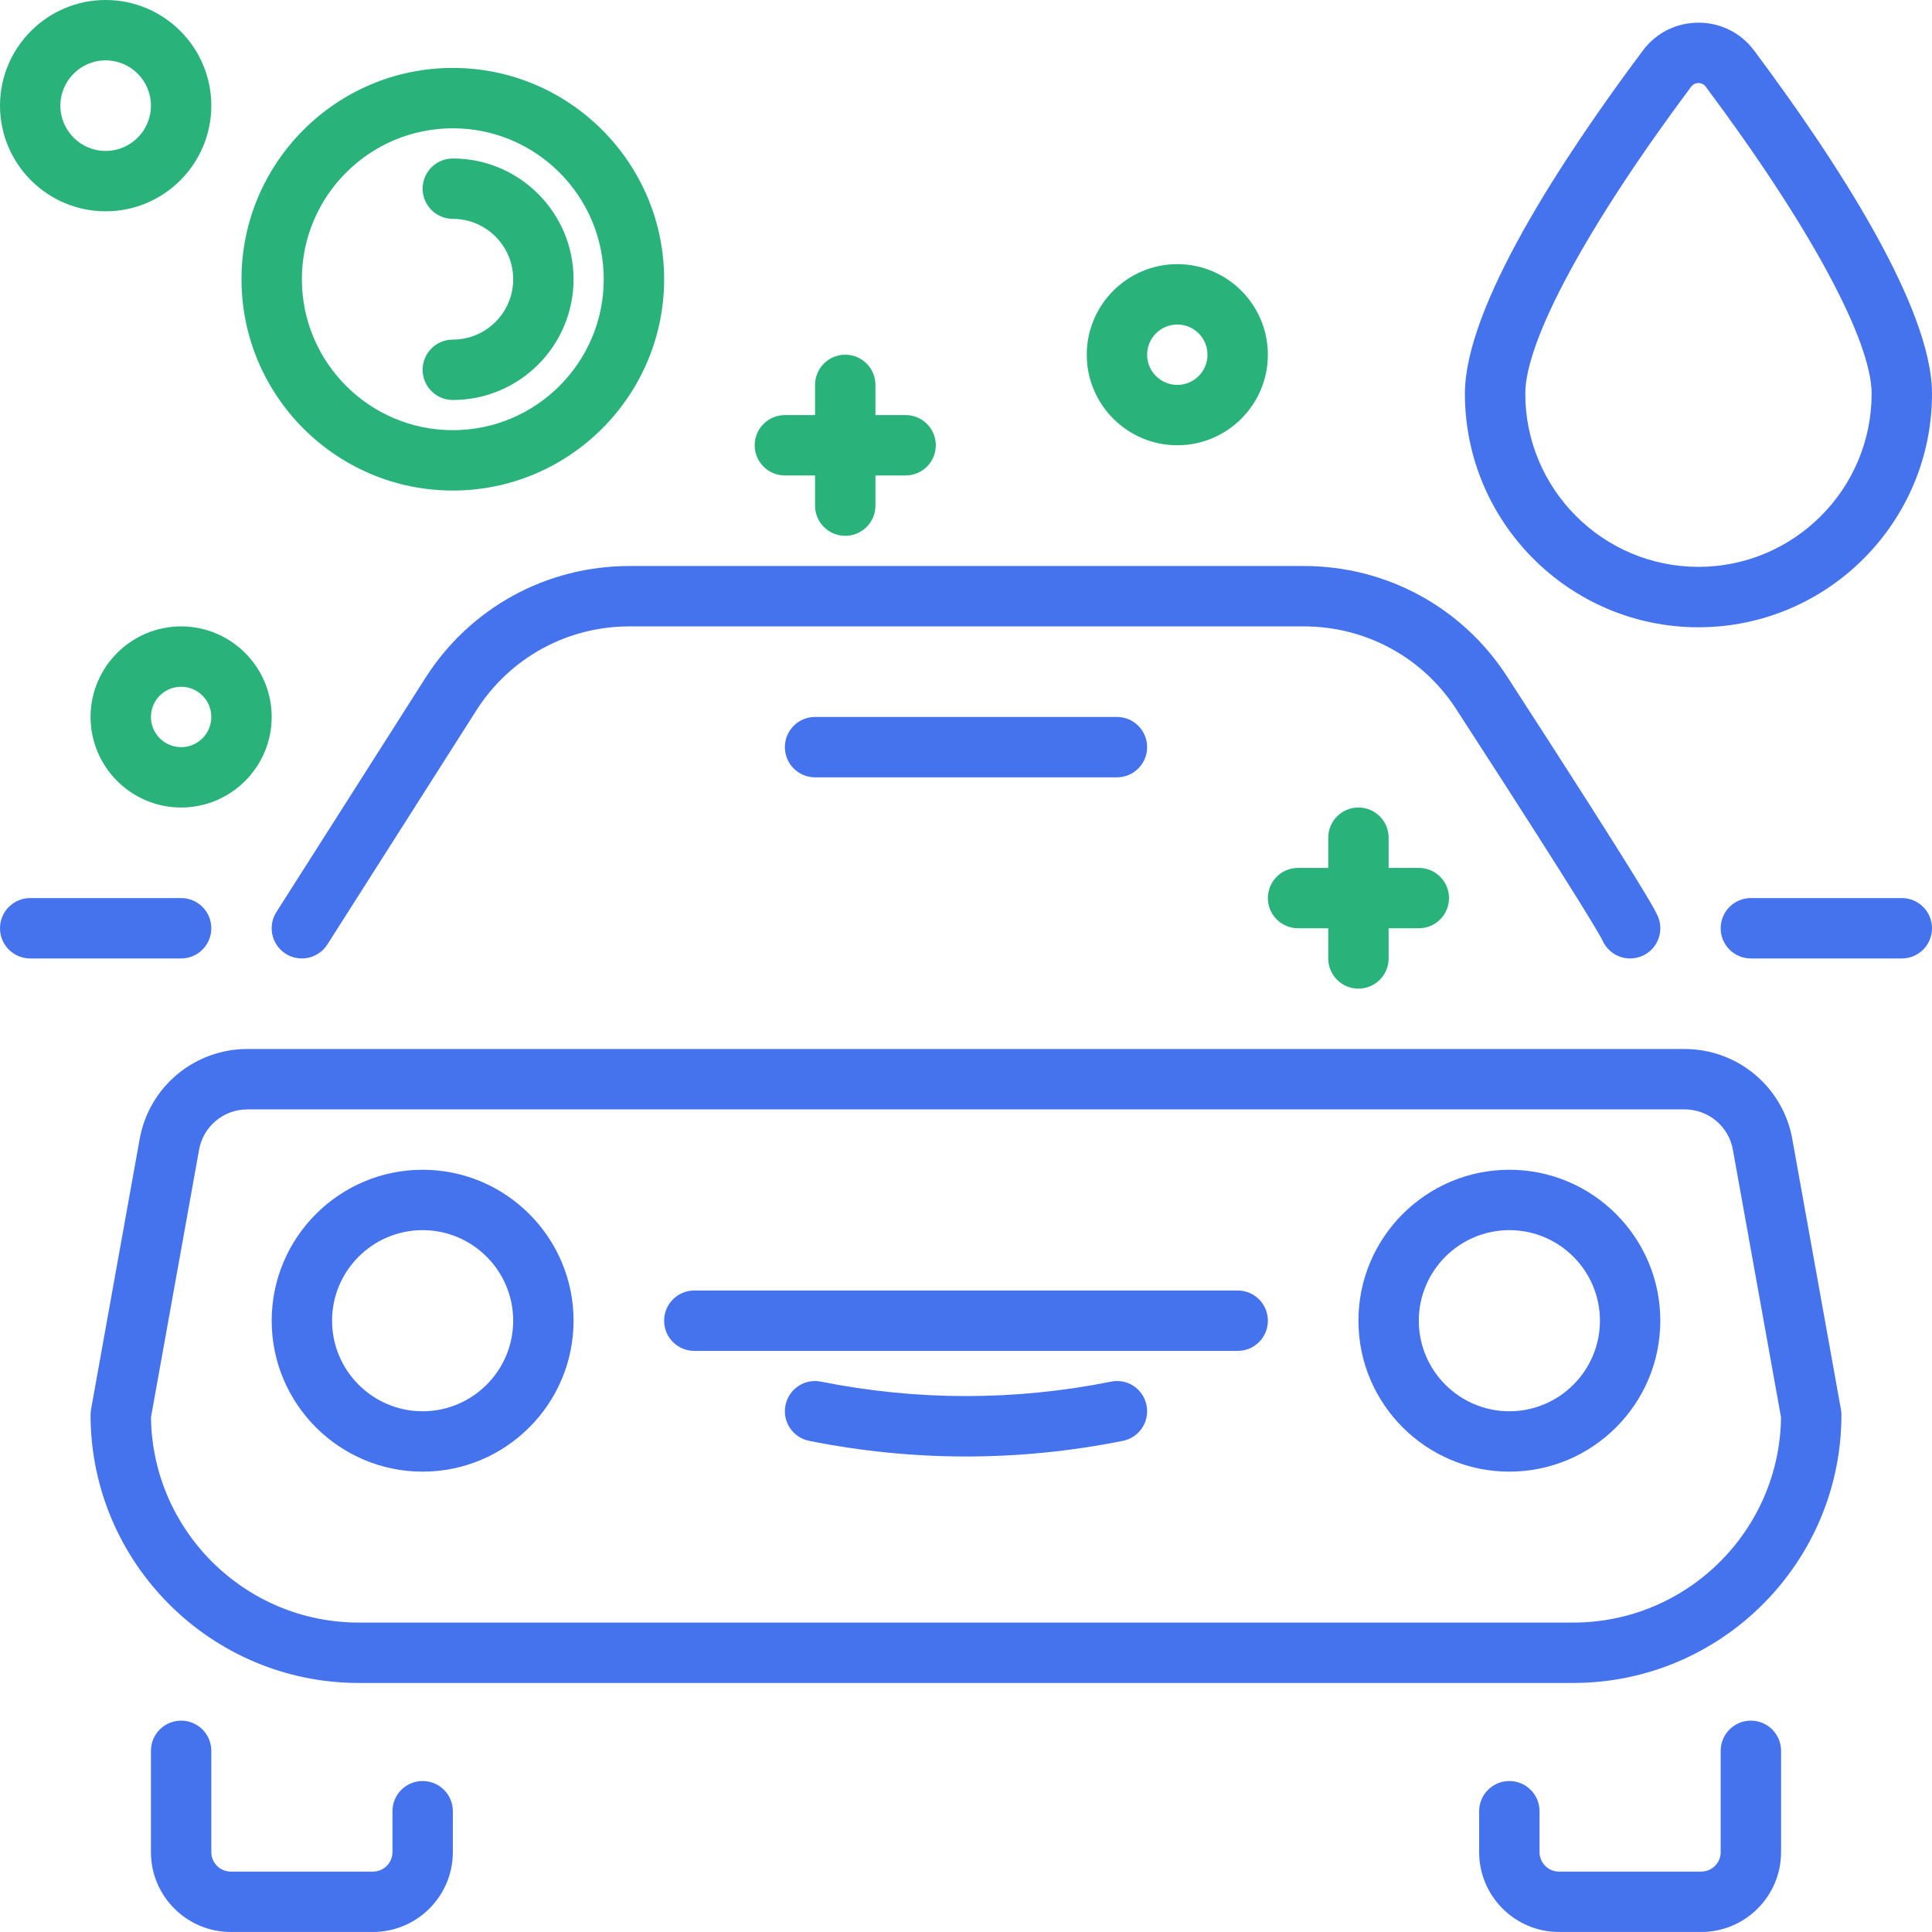
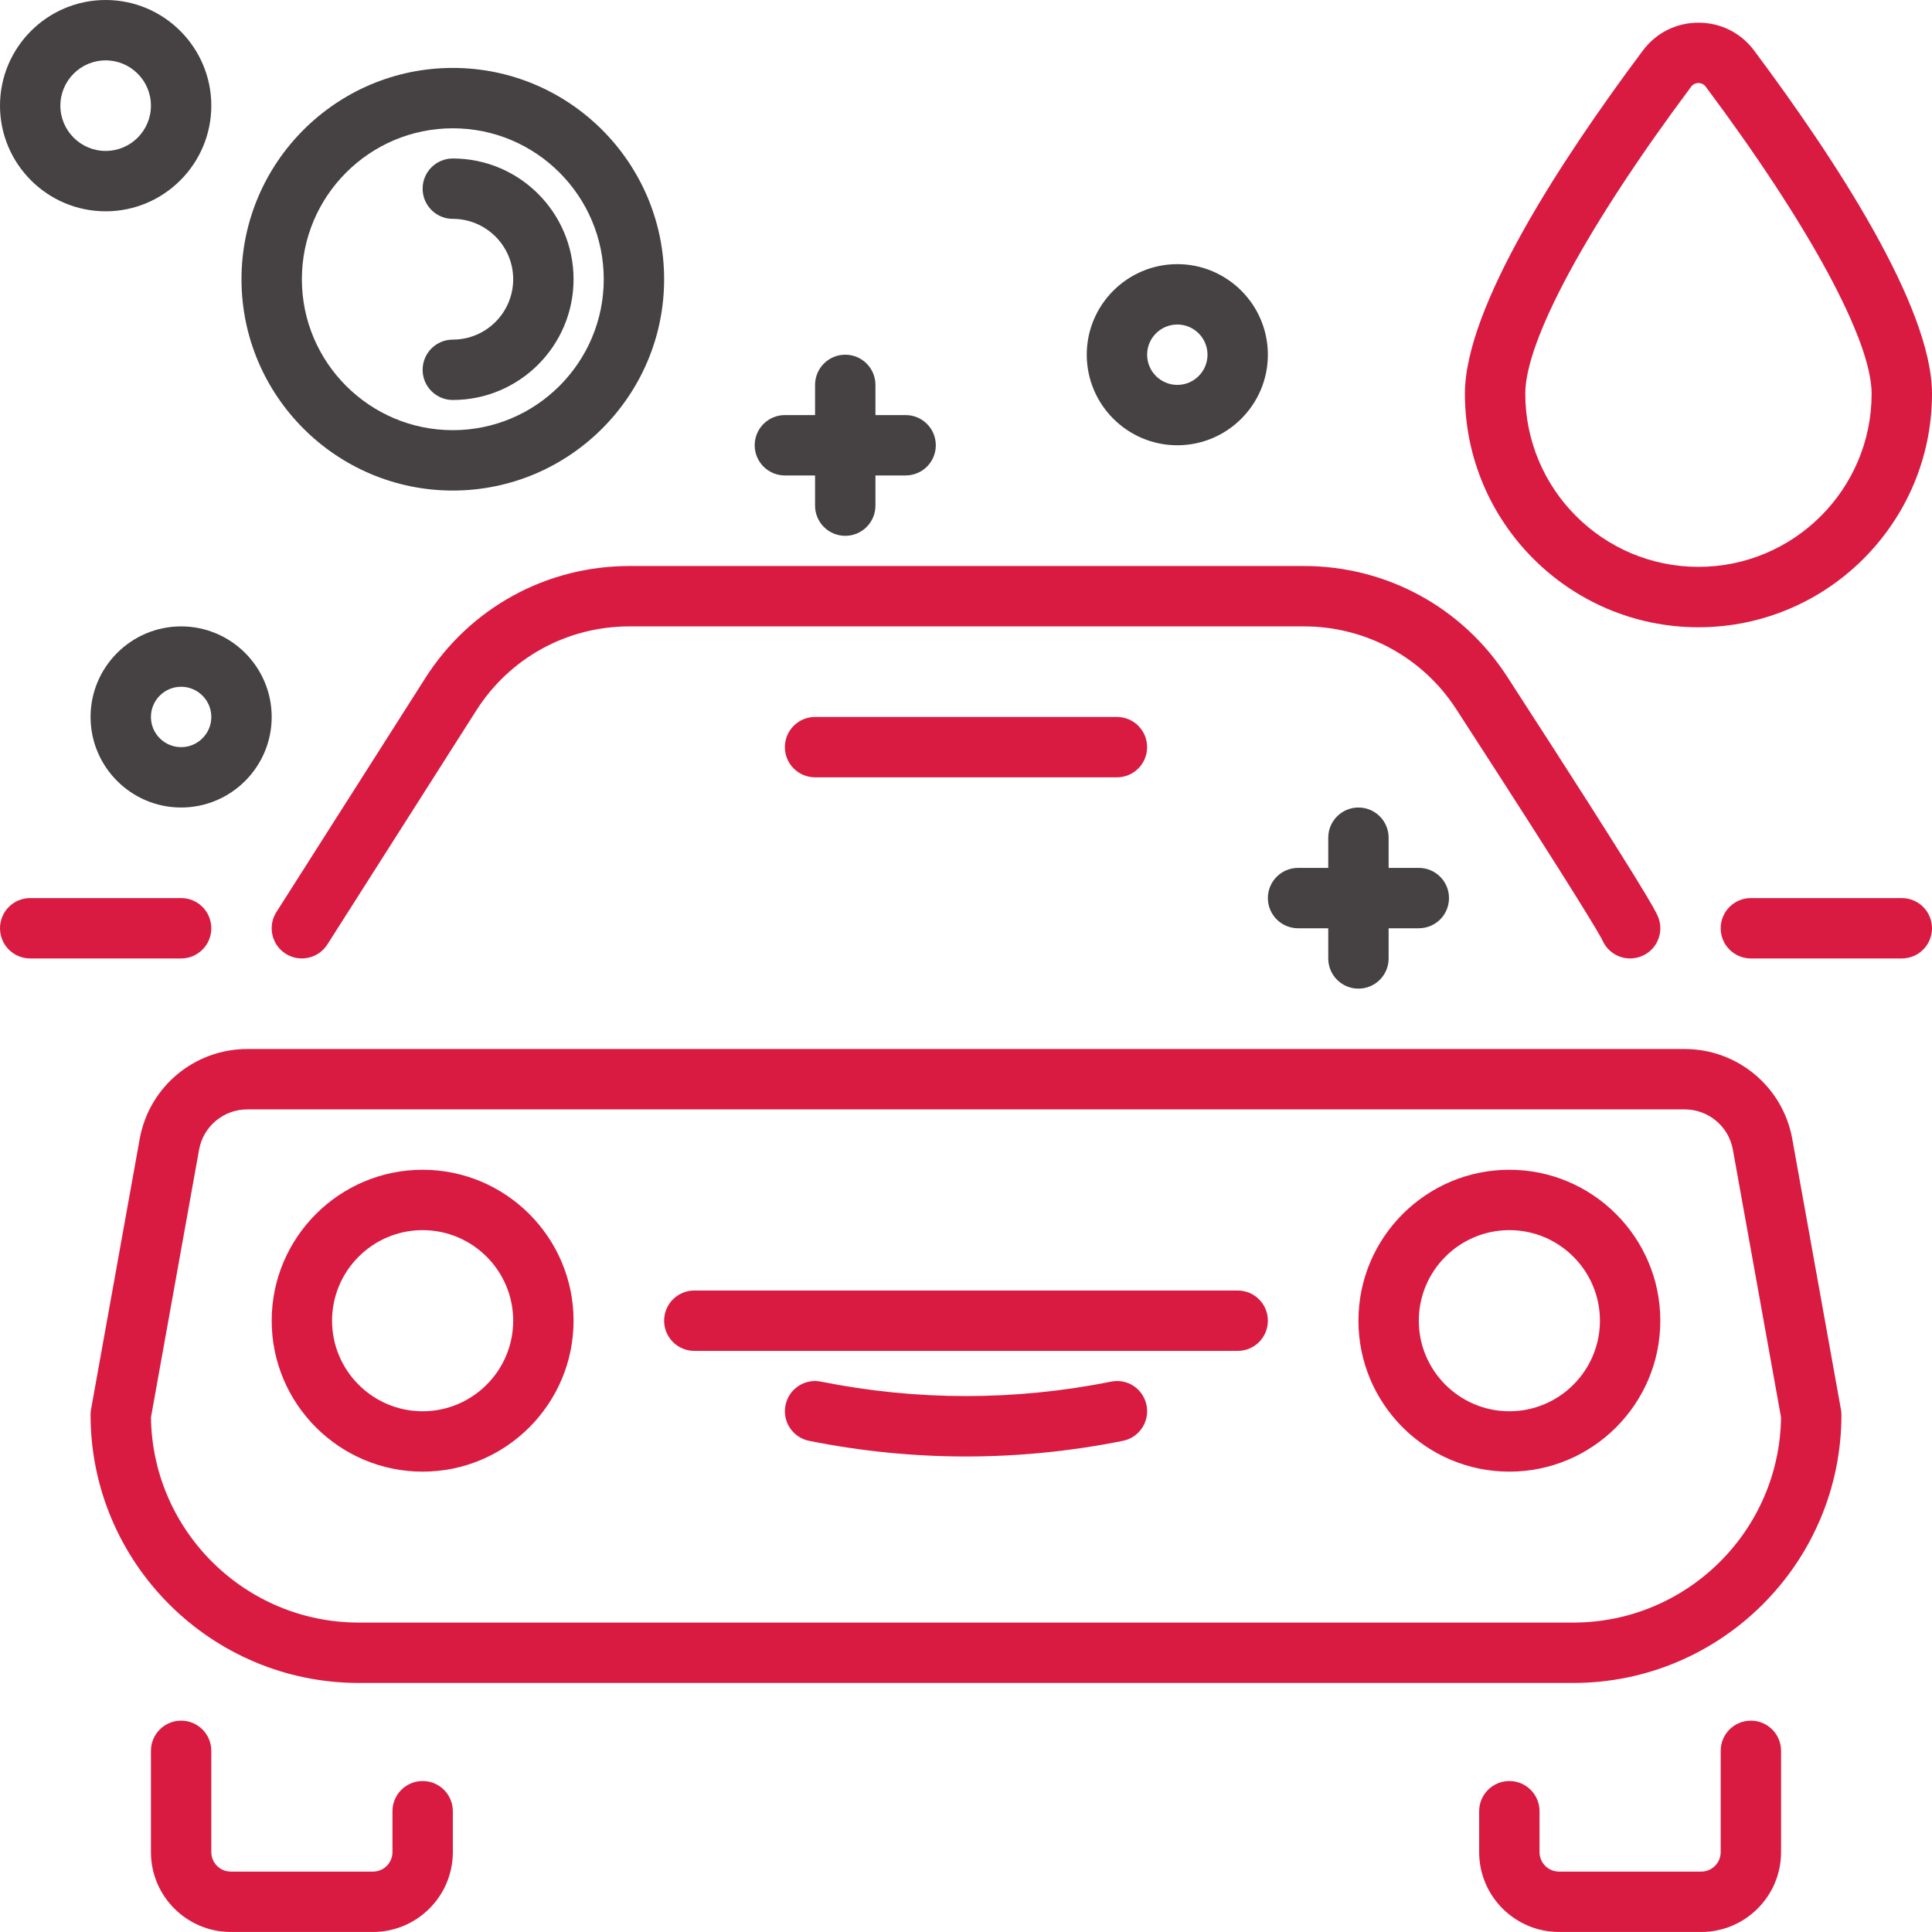
<svg xmlns="http://www.w3.org/2000/svg" version="1.1" id="Слой_1" x="0px" y="0px" width="64px" height="64px" viewBox="0 0 64 64" enable-background="new 0 0 64 64" xml:space="preserve">
  <g>
-     <path fill="#4572ED" d="M14,48.75c-2.757,0-5-2.243-5-5s2.243-5,5-5s5,2.243,5,5S16.757,48.75,14,48.75z M14,40.75   c-1.654,0-3,1.346-3,3s1.346,3,3,3s3-1.346,3-3S15.654,40.75,14,40.75z" />
+     <path fill="#d91b42" d="M14,48.75c-2.757,0-5-2.243-5-5s2.243-5,5-5s5,2.243,5,5S16.757,48.75,14,48.75z M14,40.75   c-1.654,0-3,1.346-3,3s1.346,3,3,3s3-1.346,3-3S15.654,40.75,14,40.75z" />
  </g>
  <g>
-     <path fill="#2AB27B" d="M3.5,7C1.57,7,0,5.43,0,3.5S1.57,0,3.5,0S7,1.571,7,3.5S5.43,7,3.5,7z M3.5,2C2.673,2,2,2.673,2,3.5   S2.673,5,3.5,5S5,4.328,5,3.5S4.327,2,3.5,2z" />
+     <path fill="#464243" d="M3.5,7C1.57,7,0,5.43,0,3.5S1.57,0,3.5,0S7,1.571,7,3.5S5.43,7,3.5,7z M3.5,2C2.673,2,2,2.673,2,3.5   S2.673,5,3.5,5S5,4.328,5,3.5S4.327,2,3.5,2z" />
  </g>
  <g>
-     <path fill="#2AB27B" d="M15,16.25c-3.859,0-7-3.14-7-7s3.141-7,7-7s7,3.14,7,7S18.859,16.25,15,16.25z M15,4.25   c-2.757,0-5,2.243-5,5s2.243,5,5,5s5-2.243,5-5S17.757,4.25,15,4.25z" />
+     <path fill="#464243" d="M15,16.25c-3.859,0-7-3.14-7-7s3.141-7,7-7s7,3.14,7,7S18.859,16.25,15,16.25z M15,4.25   c-2.757,0-5,2.243-5,5s2.243,5,5,5s5-2.243,5-5S17.757,4.25,15,4.25z" />
  </g>
  <g>
-     <path fill="#2AB27B" d="M15,13.25c-0.553,0-1-0.448-1-1s0.447-1,1-1c1.103,0,2-0.897,2-2s-0.897-2-2-2c-0.553,0-1-0.448-1-1   s0.447-1,1-1c2.206,0,4,1.794,4,4S17.206,13.25,15,13.25z" />
+     <path fill="#464243" d="M15,13.25c-0.553,0-1-0.448-1-1s0.447-1,1-1c1.103,0,2-0.897,2-2s-0.897-2-2-2c-0.553,0-1-0.448-1-1   s0.447-1,1-1c2.206,0,4,1.794,4,4S17.206,13.25,15,13.25z" />
  </g>
  <g>
-     <path fill="#2AB27B" d="M6,22.75c0.552,0,1,0.448,1,1s-0.448,1-1,1s-1-0.448-1-1S5.448,22.75,6,22.75 M6,20.75   c-1.654,0-3,1.346-3,3s1.346,3,3,3s3-1.346,3-3S7.654,20.75,6,20.75L6,20.75z" />
+     <path fill="#464243" d="M6,22.75c0.552,0,1,0.448,1,1s-0.448,1-1,1s-1-0.448-1-1S5.448,22.75,6,22.75 M6,20.75   c-1.654,0-3,1.346-3,3s1.346,3,3,3s3-1.346,3-3S7.654,20.75,6,20.75L6,20.75z" />
  </g>
  <g>
-     <path fill="#2AB27B" d="M39,10.75c0.552,0,1,0.448,1,1c0,0.552-0.448,1-1,1s-1-0.448-1-1C38,11.198,38.448,10.75,39,10.75 M39,8.75   c-1.654,0-3,1.346-3,3s1.346,3,3,3s3-1.346,3-3S40.654,8.75,39,8.75L39,8.75z" />
+     <path fill="#464243" d="M39,10.75c0.552,0,1,0.448,1,1c0,0.552-0.448,1-1,1s-1-0.448-1-1C38,11.198,38.448,10.75,39,10.75 M39,8.75   c-1.654,0-3,1.346-3,3s1.346,3,3,3s3-1.346,3-3S40.654,8.75,39,8.75L39,8.75z" />
  </g>
  <g>
-     <path fill="#4572ED" d="M50,48.75c-2.757,0-5-2.243-5-5s2.243-5,5-5s5,2.243,5,5S52.757,48.75,50,48.75z M50,40.75   c-1.654,0-3,1.346-3,3s1.346,3,3,3s3-1.346,3-3S51.654,40.75,50,40.75z" />
+     <path fill="#d91b42" d="M50,48.75c-2.757,0-5-2.243-5-5s2.243-5,5-5s5,2.243,5,5S52.757,48.75,50,48.75z M50,40.75   c-1.654,0-3,1.346-3,3s1.346,3,3,3s3-1.346,3-3S51.654,40.75,50,40.75z" />
  </g>
  <g>
-     <path fill="#4572ED" d="M56.263,20.779c-4.266,0-7.736-3.471-7.736-7.737c0-2.875,3.205-7.769,5.895-11.368   c0.438-0.586,1.109-0.923,1.842-0.923c0.733,0,1.405,0.336,1.843,0.923C60.795,5.273,64,10.167,64,13.042   C64,17.308,60.529,20.779,56.263,20.779z M56.263,2.75c-0.056,0-0.162,0.016-0.24,0.12c-3.441,4.607-5.496,8.409-5.496,10.171   c0,3.164,2.573,5.737,5.736,5.737S62,16.205,62,13.042c0-1.762-2.055-5.564-5.496-10.171C56.426,2.766,56.319,2.75,56.263,2.75z" />
+     <path fill="#d91b42" d="M56.263,20.779c-4.266,0-7.736-3.471-7.736-7.737c0-2.875,3.205-7.769,5.895-11.368   c0.438-0.586,1.109-0.923,1.842-0.923c0.733,0,1.405,0.336,1.843,0.923C60.795,5.273,64,10.167,64,13.042   C64,17.308,60.529,20.779,56.263,20.779z M56.263,2.75c-0.056,0-0.162,0.016-0.24,0.12c-3.441,4.607-5.496,8.409-5.496,10.171   c0,3.164,2.573,5.737,5.736,5.737S62,16.205,62,13.042c0-1.762-2.055-5.564-5.496-10.171C56.426,2.766,56.319,2.75,56.263,2.75z" />
  </g>
  <g>
-     <path fill="#4572ED" d="M12.355,63.999H7.645C6.187,63.999,5,62.813,5,61.355v-3.356c0-0.553,0.447-1,1-1s1,0.447,1,1v3.356   c0,0.354,0.289,0.644,0.645,0.644h4.711c0.355,0,0.645-0.289,0.645-0.644v-1.356c0-0.553,0.447-1,1-1s1,0.447,1,1v1.356   C15,62.813,13.813,63.999,12.355,63.999z" />
+     <path fill="#d91b42" d="M12.355,63.999H7.645C6.187,63.999,5,62.813,5,61.355v-3.356c0-0.553,0.447-1,1-1s1,0.447,1,1v3.356   c0,0.354,0.289,0.644,0.645,0.644h4.711c0.355,0,0.645-0.289,0.645-0.644v-1.356c0-0.553,0.447-1,1-1s1,0.447,1,1v1.356   C15,62.813,13.813,63.999,12.355,63.999z" />
  </g>
  <g>
-     <path fill="#4572ED" d="M56.355,63.999h-4.711c-1.458,0-2.645-1.186-2.645-2.644v-1.356c0-0.553,0.447-1,1-1s1,0.447,1,1v1.356   c0,0.354,0.289,0.644,0.645,0.644h4.711c0.355,0,0.645-0.289,0.645-0.644v-3.356c0-0.553,0.447-1,1-1s1,0.447,1,1v3.356   C59,62.813,57.813,63.999,56.355,63.999z" />
+     <path fill="#d91b42" d="M56.355,63.999h-4.711c-1.458,0-2.645-1.186-2.645-2.644v-1.356c0-0.553,0.447-1,1-1s1,0.447,1,1v1.356   c0,0.354,0.289,0.644,0.645,0.644h4.711c0.355,0,0.645-0.289,0.645-0.644v-3.356c0-0.553,0.447-1,1-1s1,0.447,1,1v3.356   C59,62.813,57.813,63.999,56.355,63.999z" />
  </g>
  <g>
-     <path fill="#4572ED" d="M52.115,55.75h-40.23C6.985,55.75,3,51.765,3,46.865c0-0.06,0.005-0.118,0.016-0.177l1.611-8.957   c0.311-1.728,1.811-2.981,3.566-2.981h47.613c1.756,0,3.256,1.254,3.566,2.981l1.611,8.957C60.995,46.747,61,46.806,61,46.865   C61,51.765,57.015,55.75,52.115,55.75z M5.001,46.951c0.046,3.757,3.116,6.799,6.884,6.799h40.23c3.768,0,6.838-3.042,6.884-6.799   l-1.595-8.866c-0.139-0.773-0.811-1.335-1.598-1.335H8.193c-0.787,0-1.459,0.562-1.598,1.335L5.001,46.951z" />
+     <path fill="#d91b42" d="M52.115,55.75h-40.23C6.985,55.75,3,51.765,3,46.865c0-0.06,0.005-0.118,0.016-0.177l1.611-8.957   c0.311-1.728,1.811-2.981,3.566-2.981h47.613c1.756,0,3.256,1.254,3.566,2.981l1.611,8.957C60.995,46.747,61,46.806,61,46.865   C61,51.765,57.015,55.75,52.115,55.75z M5.001,46.951c0.046,3.757,3.116,6.799,6.884,6.799h40.23c3.768,0,6.838-3.042,6.884-6.799   l-1.595-8.866c-0.139-0.773-0.811-1.335-1.598-1.335H8.193c-0.787,0-1.459,0.562-1.598,1.335L5.001,46.951z" />
  </g>
  <g>
-     <path fill="#4572ED" d="M54.001,31.75c-0.378,0-0.739-0.215-0.908-0.58c-0.072-0.156-0.638-1.173-4.853-7.678   c-1.112-1.717-2.998-2.742-5.046-2.742H20.851c-2.067,0-3.964,1.042-5.074,2.786l-4.933,7.751   c-0.296,0.465-0.913,0.603-1.381,0.307c-0.466-0.297-0.604-0.915-0.307-1.381l4.933-7.751c1.479-2.324,4.007-3.712,6.762-3.712   h22.344c2.729,0,5.242,1.366,6.725,3.654c4.619,7.129,4.897,7.729,4.988,7.926c0.232,0.501,0.015,1.095-0.487,1.327   C54.284,31.721,54.142,31.75,54.001,31.75z" />
+     <path fill="#d91b42" d="M54.001,31.75c-0.378,0-0.739-0.215-0.908-0.58c-0.072-0.156-0.638-1.173-4.853-7.678   c-1.112-1.717-2.998-2.742-5.046-2.742H20.851c-2.067,0-3.964,1.042-5.074,2.786l-4.933,7.751   c-0.296,0.465-0.913,0.603-1.381,0.307c-0.466-0.297-0.604-0.915-0.307-1.381l4.933-7.751c1.479-2.324,4.007-3.712,6.762-3.712   h22.344c2.729,0,5.242,1.366,6.725,3.654c4.619,7.129,4.897,7.729,4.988,7.926c0.232,0.501,0.015,1.095-0.487,1.327   C54.284,31.721,54.142,31.75,54.001,31.75z" />
  </g>
  <g>
-     <path fill="#4572ED" d="M63,31.75h-5c-0.553,0-1-0.447-1-1s0.447-1,1-1h5c0.553,0,1,0.447,1,1S63.553,31.75,63,31.75z" />
+     <path fill="#d91b42" d="M63,31.75h-5c-0.553,0-1-0.447-1-1s0.447-1,1-1h5c0.553,0,1,0.447,1,1S63.553,31.75,63,31.75z" />
  </g>
  <g>
-     <path fill="#4572ED" d="M6,31.75H1c-0.553,0-1-0.447-1-1s0.447-1,1-1h5c0.553,0,1,0.447,1,1S6.553,31.75,6,31.75z" />
+     <path fill="#d91b42" d="M6,31.75H1c-0.553,0-1-0.447-1-1s0.447-1,1-1h5c0.553,0,1,0.447,1,1S6.553,31.75,6,31.75z" />
  </g>
  <g>
-     <path fill="#4572ED" d="M41,44.75H23c-0.553,0-1-0.447-1-1s0.447-1,1-1h18c0.553,0,1,0.447,1,1S41.553,44.75,41,44.75z" />
+     <path fill="#d91b42" d="M41,44.75H23c-0.553,0-1-0.447-1-1s0.447-1,1-1h18c0.553,0,1,0.447,1,1S41.553,44.75,41,44.75z" />
  </g>
  <g>
-     <path fill="#4572ED" d="M32,48.248c-1.736,0-3.473-0.173-5.196-0.518c-0.541-0.108-0.893-0.635-0.784-1.177   c0.107-0.542,0.637-0.897,1.177-0.784c3.188,0.637,6.42,0.637,9.607,0c0.549-0.113,1.069,0.243,1.177,0.784   c0.108,0.542-0.243,1.068-0.784,1.177C35.473,48.075,33.736,48.248,32,48.248z" />
+     <path fill="#d91b42" d="M32,48.248c-1.736,0-3.473-0.173-5.196-0.518c-0.541-0.108-0.893-0.635-0.784-1.177   c0.107-0.542,0.637-0.897,1.177-0.784c3.188,0.637,6.42,0.637,9.607,0c0.549-0.113,1.069,0.243,1.177,0.784   c0.108,0.542-0.243,1.068-0.784,1.177C35.473,48.075,33.736,48.248,32,48.248z" />
  </g>
  <g>
-     <path fill="#4572ED" d="M37,25.75H27c-0.553,0-1-0.448-1-1s0.447-1,1-1h10c0.553,0,1,0.448,1,1S37.553,25.75,37,25.75z" />
+     <path fill="#d91b42" d="M37,25.75H27c-0.553,0-1-0.448-1-1s0.447-1,1-1h10c0.553,0,1,0.448,1,1S37.553,25.75,37,25.75z" />
  </g>
  <g>
-     <path fill="#2AB27B" d="M30,15.75h-4c-0.553,0-1-0.448-1-1s0.447-1,1-1h4c0.553,0,1,0.448,1,1S30.553,15.75,30,15.75z" />
+     <path fill="#464243" d="M30,15.75h-4c-0.553,0-1-0.448-1-1s0.447-1,1-1h4c0.553,0,1,0.448,1,1S30.553,15.75,30,15.75z" />
  </g>
  <g>
-     <path fill="#2AB27B" d="M28,17.75c-0.553,0-1-0.448-1-1v-4c0-0.552,0.447-1,1-1s1,0.448,1,1v4C29,17.302,28.553,17.75,28,17.75z" />
+     <path fill="#464243" d="M28,17.75c-0.553,0-1-0.448-1-1v-4c0-0.552,0.447-1,1-1s1,0.448,1,1v4C29,17.302,28.553,17.75,28,17.75z" />
  </g>
  <g>
-     <path fill="#2AB27B" d="M47,30.75h-4c-0.553,0-1-0.447-1-1c0-0.552,0.447-1,1-1h4c0.553,0,1,0.448,1,1   C48,30.303,47.553,30.75,47,30.75z" />
+     <path fill="#464243" d="M47,30.75h-4c-0.553,0-1-0.447-1-1c0-0.552,0.447-1,1-1h4c0.553,0,1,0.448,1,1   C48,30.303,47.553,30.75,47,30.75z" />
  </g>
  <g>
-     <path fill="#2AB27B" d="M45,32.75c-0.553,0-1-0.447-1-1v-4c0-0.552,0.447-1,1-1s1,0.448,1,1v4C46,32.303,45.553,32.75,45,32.75z" />
+     <path fill="#464243" d="M45,32.75c-0.553,0-1-0.447-1-1v-4c0-0.552,0.447-1,1-1s1,0.448,1,1v4C46,32.303,45.553,32.75,45,32.75z" />
  </g>
</svg>
